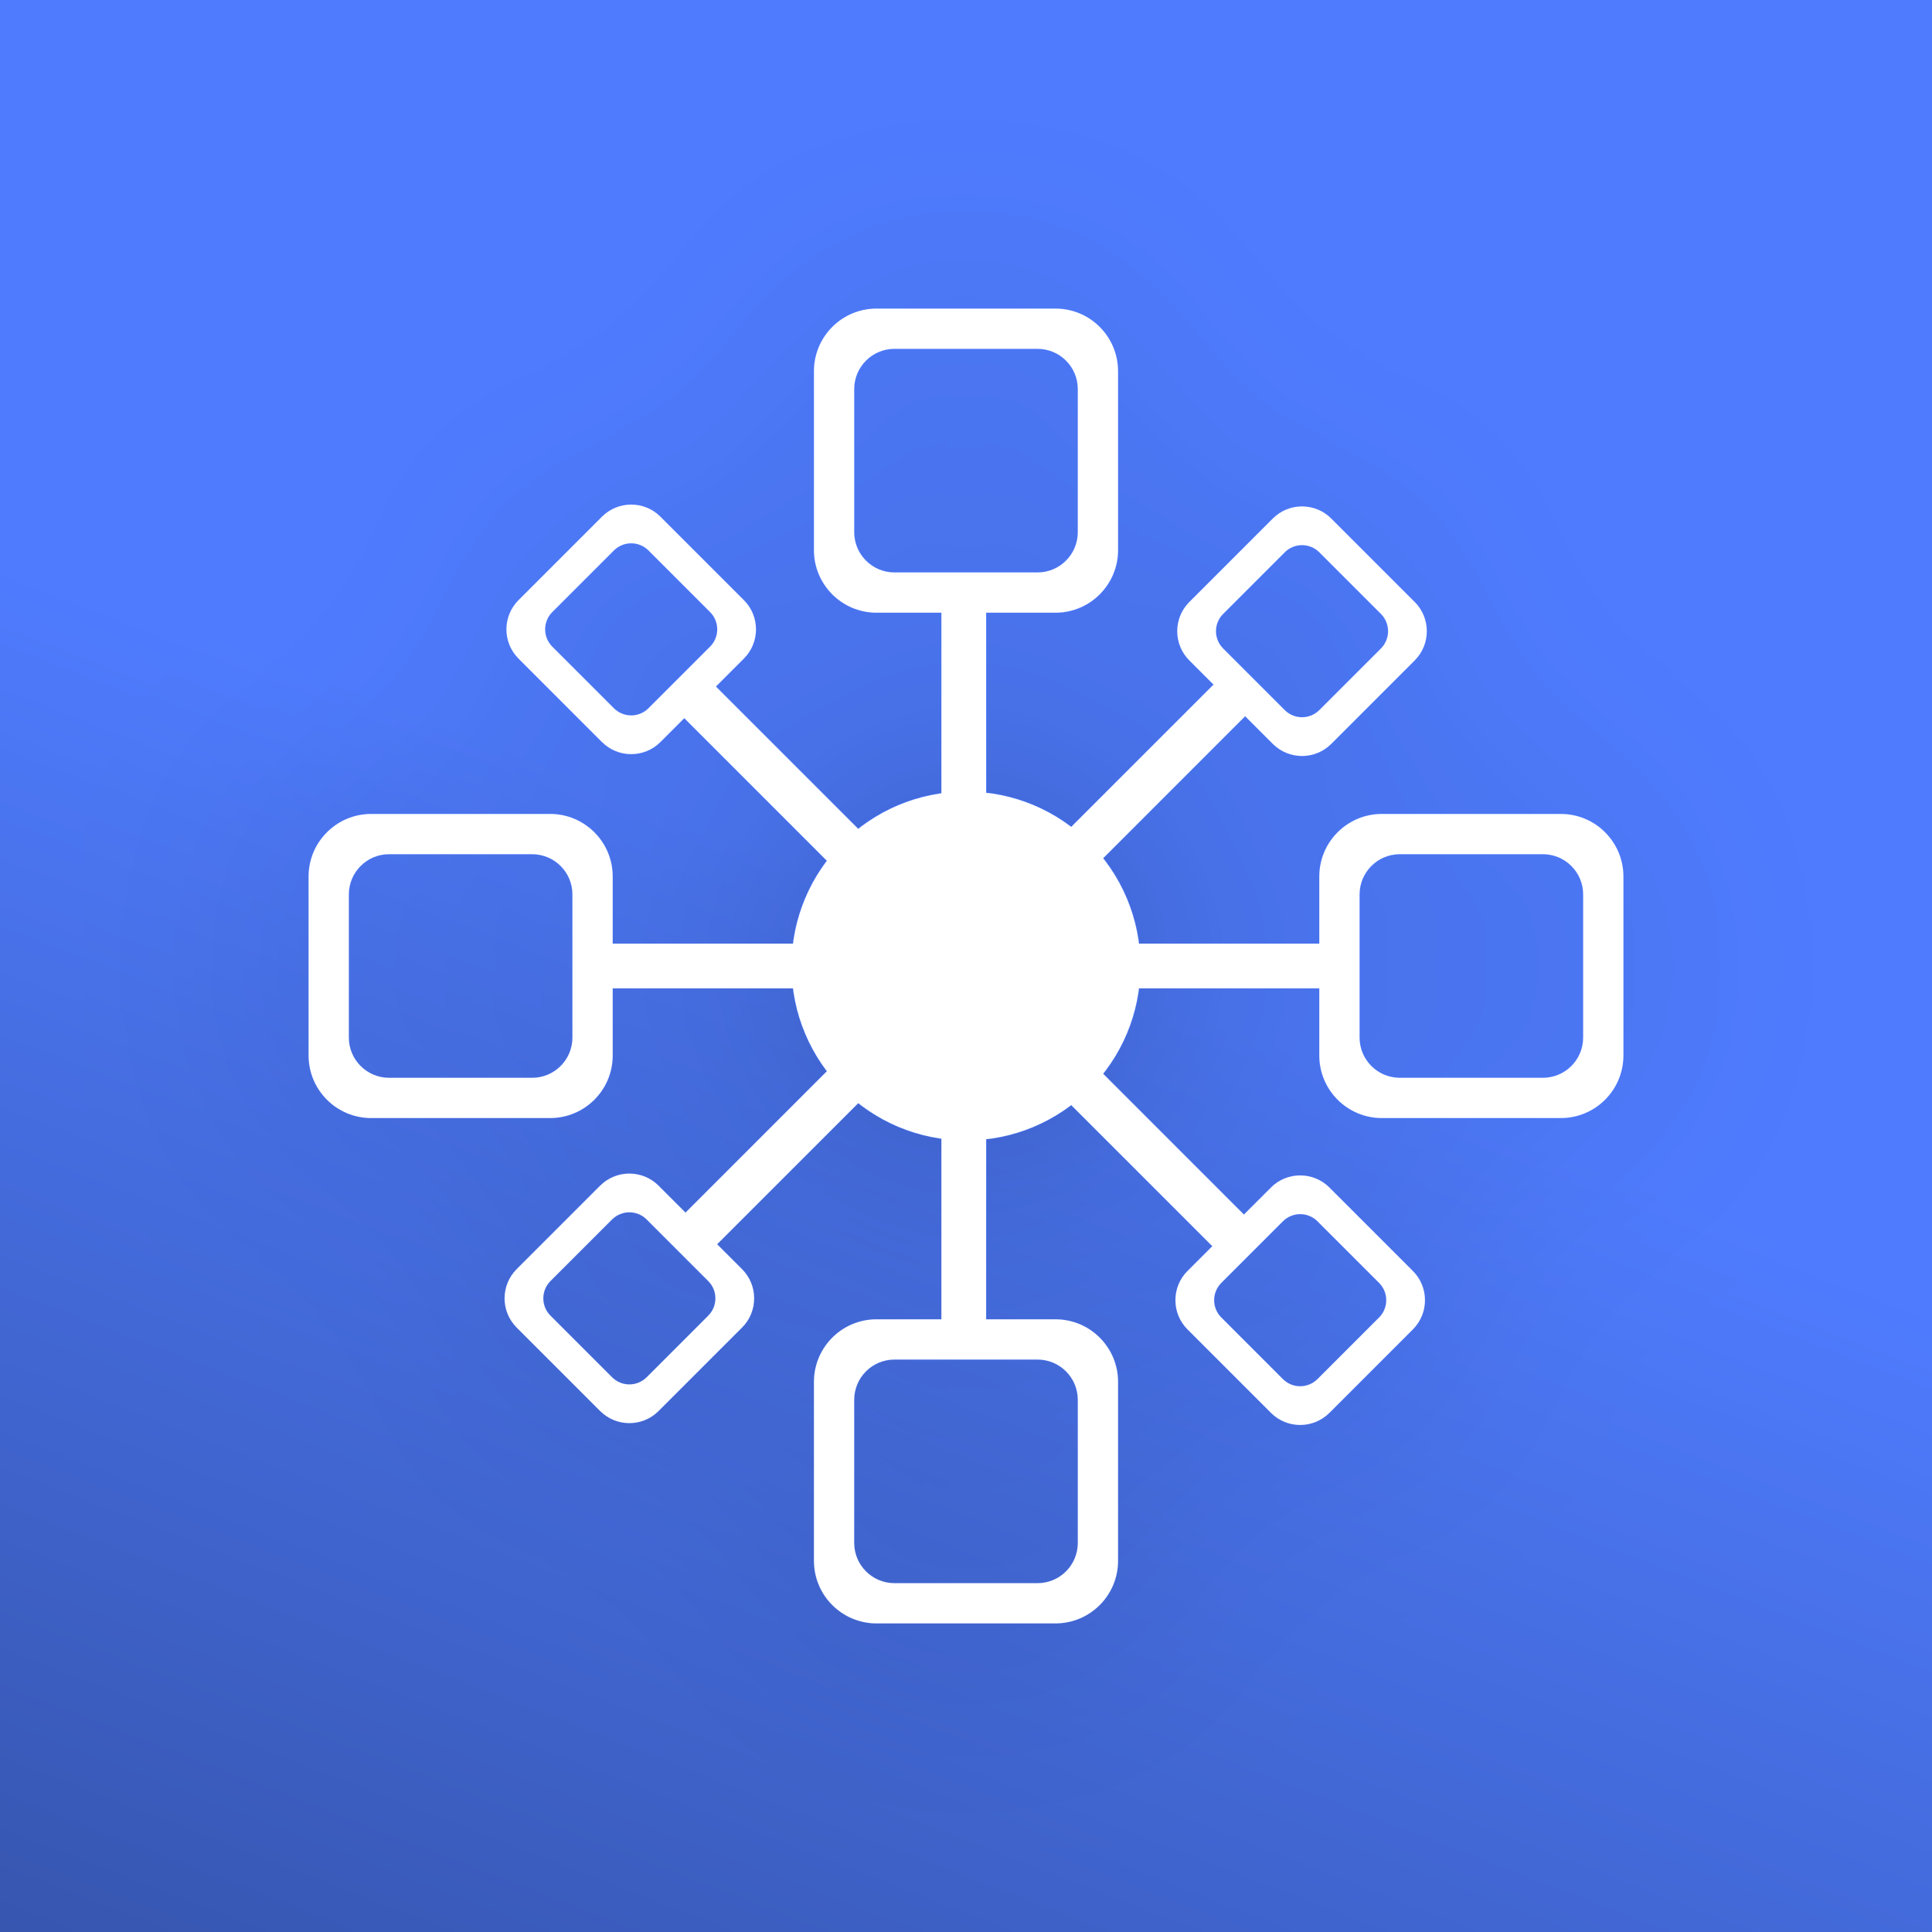
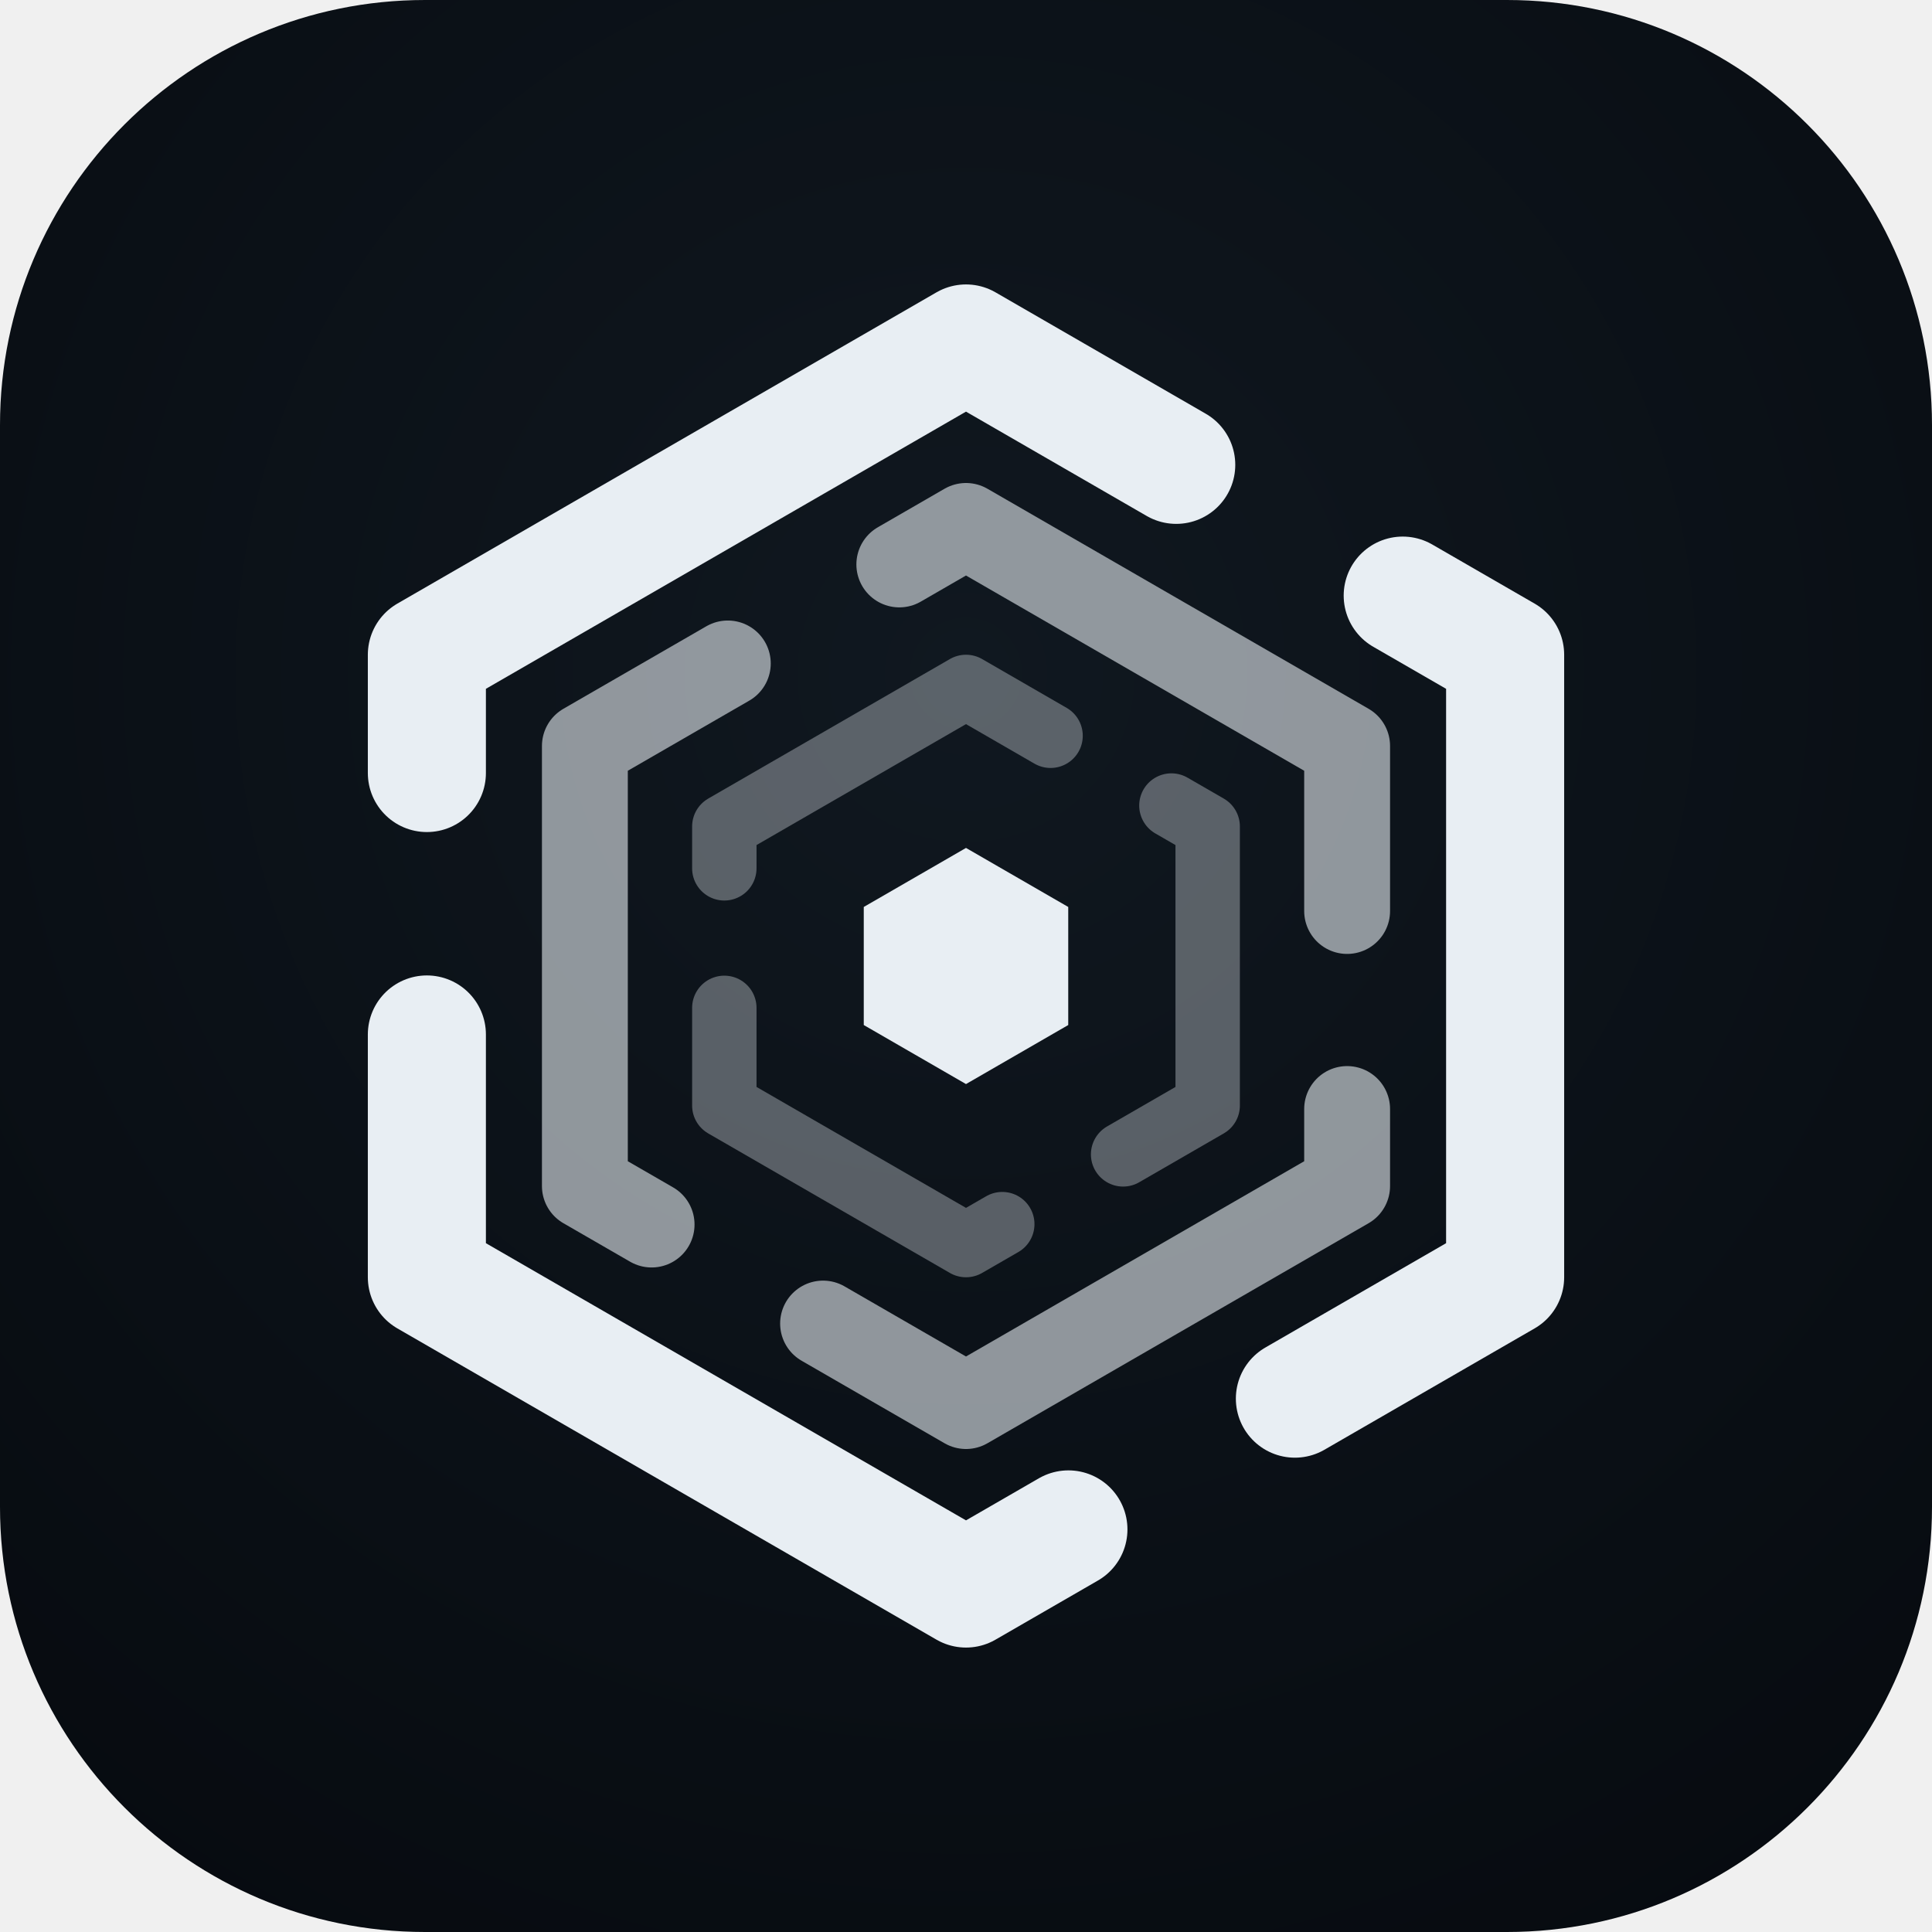
- <svg xmlns="http://www.w3.org/2000/svg" width="432" height="432" viewBox="0 0 432 432" fill="none">
-   <g clip-path="url(#clip0_7_2)">
-     <rect width="432" height="432" fill="url(#paint0_linear_7_2)" />
-     <g filter="url(#filter0_d_7_2)">
-       <path fill-rule="evenodd" clip-rule="evenodd" d="M236 69C243.732 69 250 75.268 250 83V123C250 130.732 243.732 137 236 137H196C188.268 137 182 130.732 182 123V83C182 75.268 188.268 69 196 69H236ZM200 78C195.029 78 191 82.029 191 87V119C191 123.971 195.029 128 200 128H232C236.971 128 241 123.971 241 119V87C241 82.029 236.971 78 232 78H200Z" fill="url(#paint1_linear_7_2)" />
-       <path fill-rule="evenodd" clip-rule="evenodd" d="M236 295C243.732 295 250 301.268 250 309V349C250 356.732 243.732 363 236 363H196C188.268 363 182 356.732 182 349V309C182 301.268 188.268 295 196 295H236ZM200 304C195.029 304 191 308.029 191 313V345C191 349.971 195.029 354 200 354H232C236.971 354 241 349.971 241 345V313C241 308.029 236.971 304 232 304H200Z" fill="url(#paint2_linear_7_2)" />
-       <path fill-rule="evenodd" clip-rule="evenodd" d="M69 196C69 188.268 75.268 182 83 182H123C130.732 182 137 188.268 137 196V236C137 243.732 130.732 250 123 250H83C75.268 250 69 243.732 69 236V196ZM78 232C78 236.971 82.029 241 87 241H119C123.971 241 128 236.971 128 232V200C128 195.029 123.971 191 119 191H87C82.029 191 78 195.029 78 200V232Z" fill="url(#paint3_linear_7_2)" />
-       <path fill-rule="evenodd" clip-rule="evenodd" d="M295 196C295 188.268 301.268 182 309 182H349C356.732 182 363 188.268 363 196V236C363 243.732 356.732 250 349 250H309C301.268 250 295 243.732 295 236V196ZM304 232C304 236.971 308.029 241 313 241H345C349.971 241 354 236.971 354 232V200C354 195.029 349.971 191 345 191H313C308.029 191 304 195.029 304 200V232Z" fill="url(#paint4_linear_7_2)" />
-       <path fill-rule="evenodd" clip-rule="evenodd" d="M284.605 115.943C288.213 112.335 294.061 112.335 297.669 115.943L316.331 134.605C319.939 138.213 319.939 144.061 316.331 147.669L297.669 166.331C294.061 169.939 288.213 169.939 284.605 166.331L265.943 147.669C262.335 144.061 262.335 138.213 265.943 134.605L284.605 115.943ZM273.497 137.265C271.358 139.403 271.358 142.871 273.497 145.009L287.265 158.777C289.403 160.916 292.871 160.916 295.009 158.777L308.777 145.009C310.916 142.871 310.916 139.403 308.777 137.265L295.009 123.497C292.871 121.358 289.403 121.358 287.265 123.497L273.497 137.265Z" fill="url(#paint5_linear_7_2)" />
-       <path fill-rule="evenodd" clip-rule="evenodd" d="M134.605 115.532C138.213 111.924 144.061 111.924 147.669 115.532L166.331 134.194C169.939 137.802 169.939 143.65 166.331 147.258L147.669 165.92C144.061 169.528 138.213 169.528 134.605 165.92L115.943 147.258C112.335 143.65 112.335 137.802 115.943 134.194L134.605 115.532ZM123.497 136.854C121.358 138.992 121.358 142.46 123.497 144.598L137.265 158.366C139.403 160.505 142.871 160.505 145.009 158.366L158.777 144.598C160.916 142.46 160.916 138.992 158.777 136.854L145.009 123.086C142.871 120.947 139.403 120.947 137.265 123.086L123.497 136.854Z" fill="url(#paint6_linear_7_2)" />
-       <path fill-rule="evenodd" clip-rule="evenodd" d="M284.194 265.532C287.802 261.924 293.65 261.924 297.258 265.532L315.92 284.194C319.528 287.802 319.528 293.65 315.92 297.258L297.258 315.92C293.65 319.528 287.802 319.528 284.194 315.92L265.532 297.258C261.924 293.65 261.924 287.802 265.532 284.194L284.194 265.532ZM273.086 286.854C270.947 288.992 270.947 292.46 273.086 294.598L286.854 308.366C288.992 310.505 292.46 310.505 294.598 308.366L308.366 294.598C310.505 292.46 310.505 288.992 308.366 286.854L294.598 273.086C292.46 270.947 288.992 270.947 286.854 273.086L273.086 286.854Z" fill="url(#paint7_linear_7_2)" />
-       <path fill-rule="evenodd" clip-rule="evenodd" d="M134.194 265.121C137.802 261.514 143.65 261.514 147.258 265.121L165.92 283.783C169.528 287.391 169.528 293.24 165.92 296.847L147.258 315.509C143.65 319.117 137.802 319.117 134.194 315.509L115.532 296.847C111.924 293.24 111.924 287.391 115.532 283.783L134.194 265.121ZM123.086 286.443C120.947 288.582 120.947 292.049 123.086 294.187L136.854 307.955C138.992 310.094 142.46 310.094 144.598 307.955L158.366 294.187C160.505 292.049 160.505 288.582 158.366 286.443L144.598 272.675C142.46 270.536 138.992 270.536 136.854 272.675L123.086 286.443Z" fill="url(#paint8_linear_7_2)" />
-       <path d="M255 216C255 237.539 237.539 255 216 255C194.461 255 177 237.539 177 216C177 194.461 194.461 177 216 177C237.539 177 255 194.461 255 216Z" fill="url(#paint9_linear_7_2)" />
-       <path d="M134 211H297V221H134V211Z" fill="url(#paint10_linear_7_2)" />
-       <path d="M210.5 297.5V134.5H220.5V297.5H210.5Z" fill="url(#paint11_linear_7_2)" />
-       <path d="M151.369 273.06L272.559 151.869L279.63 158.94L158.44 280.131L151.369 273.06Z" fill="url(#paint12_linear_7_2)" />
-       <path d="M158.569 151.998L281.76 275.19L274.689 282.261L151.498 159.069L158.569 151.998Z" fill="url(#paint13_linear_7_2)" />
-     </g>
+ <svg xmlns="http://www.w3.org/2000/svg" width="432" height="432" viewBox="0 0 432 432">
+   <defs>
+     <radialGradient id="ground" cx="50%" cy="35%" r="75%">
+       <stop offset="0" stop-color="#101820" />
+       <stop offset="1" stop-color="#070B10" />
+     </radialGradient>
+   </defs>
+   <rect width="432" height="432" rx="95.04" fill="url(#ground)" />
+   <g>
+     <path d="M313.65,133.18 L336.55,146.40 L336.55,285.60 L289.54,312.74" fill="none" stroke="#E8EEF3" stroke-width="26.40" stroke-linecap="round" stroke-linejoin="round" />
+     <path d="M238.90,341.98 L216.00,355.20 L95.45,285.60 L95.45,231.31" fill="none" stroke="#E8EEF3" stroke-width="26.40" stroke-linecap="round" stroke-linejoin="round" />
+     <path d="M95.45,172.85 L95.45,146.40 L216.00,76.80 L263.01,103.94" fill="none" stroke="#E8EEF3" stroke-width="26.40" stroke-linecap="round" stroke-linejoin="round" />
+     <path d="M301.22,247.98 L301.22,265.20 L216.00,314.40 L184.04,295.95" fill="none" stroke="#E8EEF3" stroke-width="19.20" stroke-opacity="0.6" stroke-linecap="round" stroke-linejoin="round" />
+     <path d="M145.70,273.81 L130.78,265.20 L130.78,166.80 L162.74,148.35" fill="none" stroke="#E8EEF3" stroke-width="19.20" stroke-opacity="0.6" stroke-linecap="round" stroke-linejoin="round" />
+     <path d="M201.09,126.21 L216.00,117.60 L301.22,166.80 L301.22,203.70" fill="none" stroke="#E8EEF3" stroke-width="19.20" stroke-opacity="0.6" stroke-linecap="round" stroke-linejoin="round" />
+     <path d="M261.93,180.12 L270.04,184.80 L270.04,247.20 L251.13,258.12" fill="none" stroke="#E8EEF3" stroke-width="14.40" stroke-opacity="0.35" stroke-linecap="round" stroke-linejoin="round" />
+     <path d="M224.11,273.72 L216.00,278.40 L161.96,247.20 L161.96,225.36" fill="none" stroke="#E8EEF3" stroke-width="14.40" stroke-opacity="0.35" stroke-linecap="round" stroke-linejoin="round" />
+     <path d="M161.96,194.16 L161.96,184.80 L216.00,153.60 L234.91,164.52" fill="none" stroke="#E8EEF3" stroke-width="14.40" stroke-opacity="0.35" stroke-linecap="round" stroke-linejoin="round" />
+     <path d="M216.00,189.60 L238.86,202.80 L238.86,229.20 L216.00,242.40 L193.14,229.20 L193.14,202.80 Z" fill="#E8EEF3" />
  </g>
-   <defs>
-     <filter id="filter0_d_7_2" x="19" y="19" width="394" height="394" filterUnits="userSpaceOnUse" color-interpolation-filters="sRGB">
-       <feFlood flood-opacity="0" result="BackgroundImageFix" />
-       <feColorMatrix in="SourceAlpha" type="matrix" values="0 0 0 0 0 0 0 0 0 0 0 0 0 0 0 0 0 0 127 0" result="hardAlpha" />
-       <feOffset />
-       <feGaussianBlur stdDeviation="25" />
-       <feComposite in2="hardAlpha" operator="out" />
-       <feColorMatrix type="matrix" values="0 0 0 0 0 0 0 0 0 0 0 0 0 0 0 0 0 0 0.25 0" />
-       <feBlend mode="normal" in2="BackgroundImageFix" result="effect1_dropShadow_7_2" />
-       <feBlend mode="normal" in="SourceGraphic" in2="effect1_dropShadow_7_2" result="shape" />
-     </filter>
-     <linearGradient id="paint0_linear_7_2" x1="192" y1="196.5" x2="64.5" y2="526.5" gradientUnits="userSpaceOnUse">
-       <stop stop-color="#4F7CFF" />
-       <stop offset="1" stop-color="#314D9E" />
-     </linearGradient>
-     <linearGradient id="paint1_linear_7_2" x1="216" y1="69" x2="186.801" y2="379.717" gradientUnits="userSpaceOnUse">
-       <stop stop-color="#FFFFFF" />
-       <stop offset="1" stop-color="white" />
-     </linearGradient>
-     <linearGradient id="paint2_linear_7_2" x1="216" y1="69" x2="186.801" y2="379.717" gradientUnits="userSpaceOnUse">
-       <stop stop-color="#FFFFFF" />
-       <stop offset="1" stop-color="white" />
-     </linearGradient>
-     <linearGradient id="paint3_linear_7_2" x1="216" y1="69" x2="186.801" y2="379.717" gradientUnits="userSpaceOnUse">
-       <stop stop-color="#FFFFFF" />
-       <stop offset="1" stop-color="white" />
-     </linearGradient>
-     <linearGradient id="paint4_linear_7_2" x1="216" y1="69" x2="186.801" y2="379.717" gradientUnits="userSpaceOnUse">
-       <stop stop-color="#FFFFFF" />
-       <stop offset="1" stop-color="white" />
-     </linearGradient>
-     <linearGradient id="paint5_linear_7_2" x1="216" y1="69" x2="186.801" y2="379.717" gradientUnits="userSpaceOnUse">
-       <stop stop-color="#FFFFFF" />
-       <stop offset="1" stop-color="white" />
-     </linearGradient>
-     <linearGradient id="paint6_linear_7_2" x1="216" y1="69" x2="186.801" y2="379.717" gradientUnits="userSpaceOnUse">
-       <stop stop-color="#FFFFFF" />
-       <stop offset="1" stop-color="white" />
-     </linearGradient>
-     <linearGradient id="paint7_linear_7_2" x1="216" y1="69" x2="186.801" y2="379.717" gradientUnits="userSpaceOnUse">
-       <stop stop-color="#FFFFFF" />
-       <stop offset="1" stop-color="white" />
-     </linearGradient>
-     <linearGradient id="paint8_linear_7_2" x1="216" y1="69" x2="186.801" y2="379.717" gradientUnits="userSpaceOnUse">
-       <stop stop-color="#FFFFFF" />
-       <stop offset="1" stop-color="white" />
-     </linearGradient>
-     <linearGradient id="paint9_linear_7_2" x1="216" y1="69" x2="186.801" y2="379.717" gradientUnits="userSpaceOnUse">
-       <stop stop-color="#FFFFFF" />
-       <stop offset="1" stop-color="white" />
-     </linearGradient>
-     <linearGradient id="paint10_linear_7_2" x1="216" y1="69" x2="186.801" y2="379.717" gradientUnits="userSpaceOnUse">
-       <stop stop-color="#FFFFFF" />
-       <stop offset="1" stop-color="white" />
-     </linearGradient>
-     <linearGradient id="paint11_linear_7_2" x1="216" y1="69" x2="186.801" y2="379.717" gradientUnits="userSpaceOnUse">
-       <stop stop-color="#FFFFFF" />
-       <stop offset="1" stop-color="white" />
-     </linearGradient>
-     <linearGradient id="paint12_linear_7_2" x1="216" y1="69" x2="186.801" y2="379.717" gradientUnits="userSpaceOnUse">
-       <stop stop-color="#FFFFFF" />
-       <stop offset="1" stop-color="white" />
-     </linearGradient>
-     <linearGradient id="paint13_linear_7_2" x1="216" y1="69" x2="186.801" y2="379.717" gradientUnits="userSpaceOnUse">
-       <stop stop-color="#FFFFFF" />
-       <stop offset="1" stop-color="white" />
-     </linearGradient>
-     <clipPath id="clip0_7_2">
-       <rect width="432" height="432" fill="white" />
-     </clipPath>
-   </defs>
</svg>
